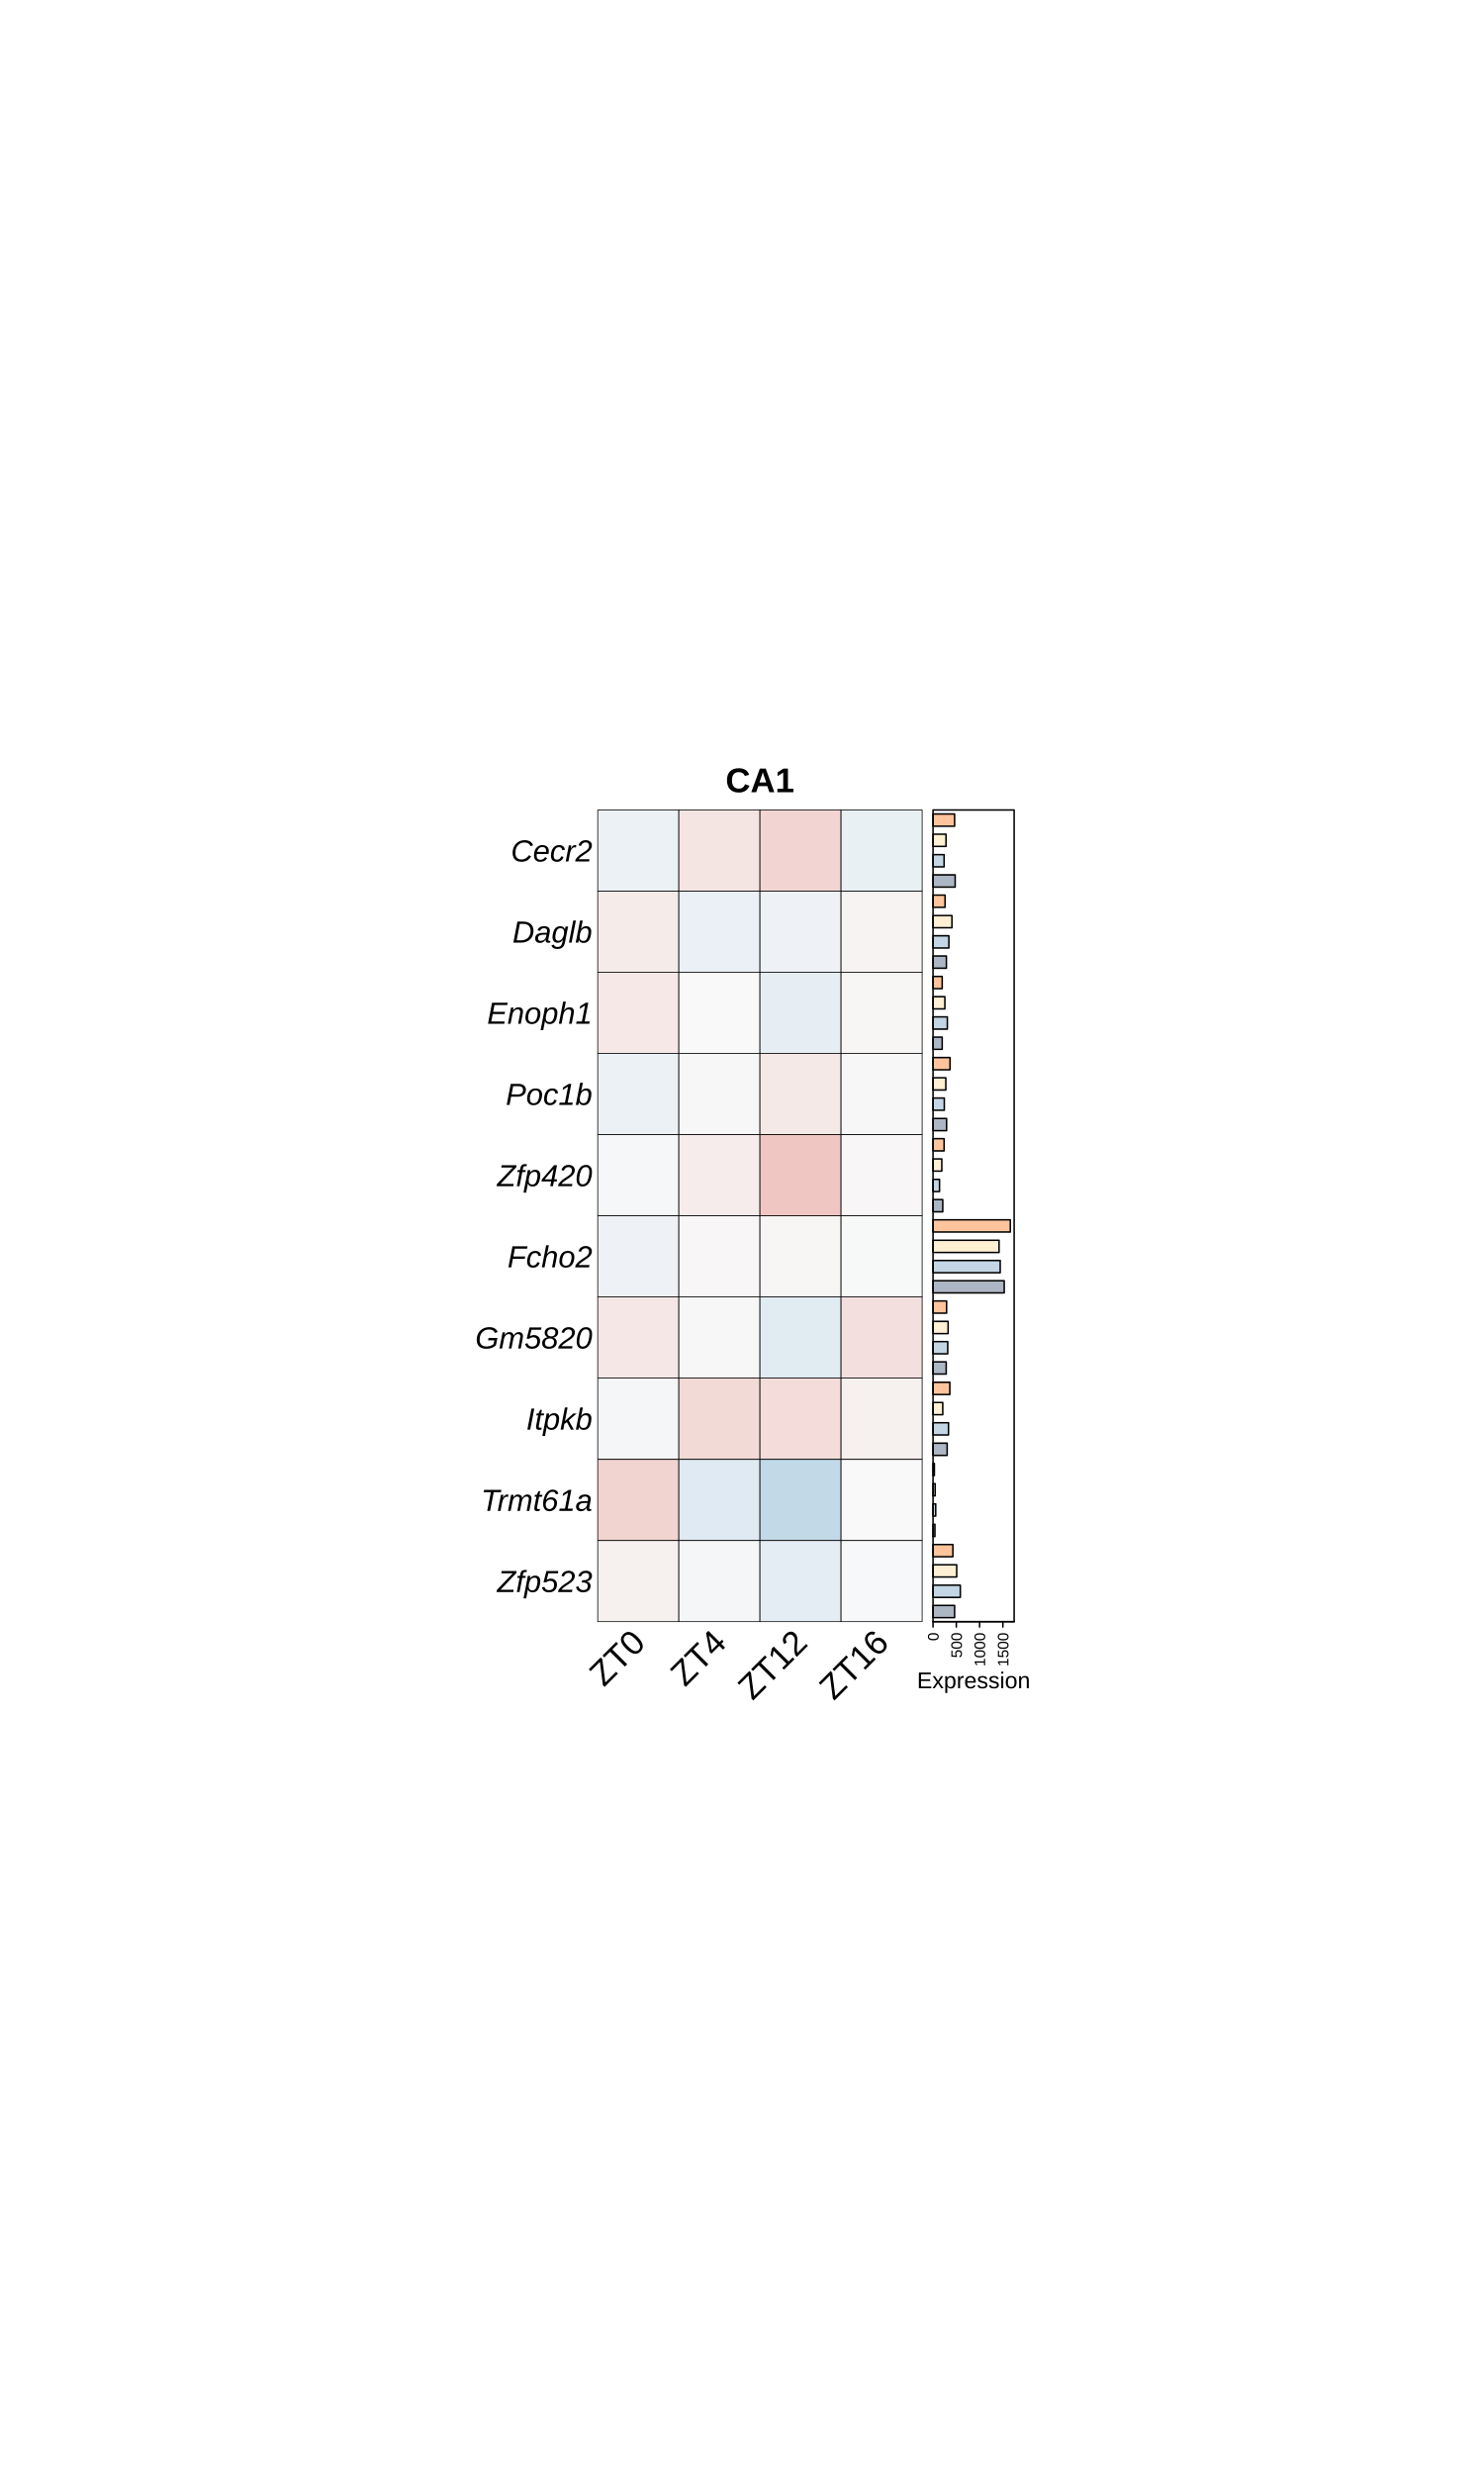
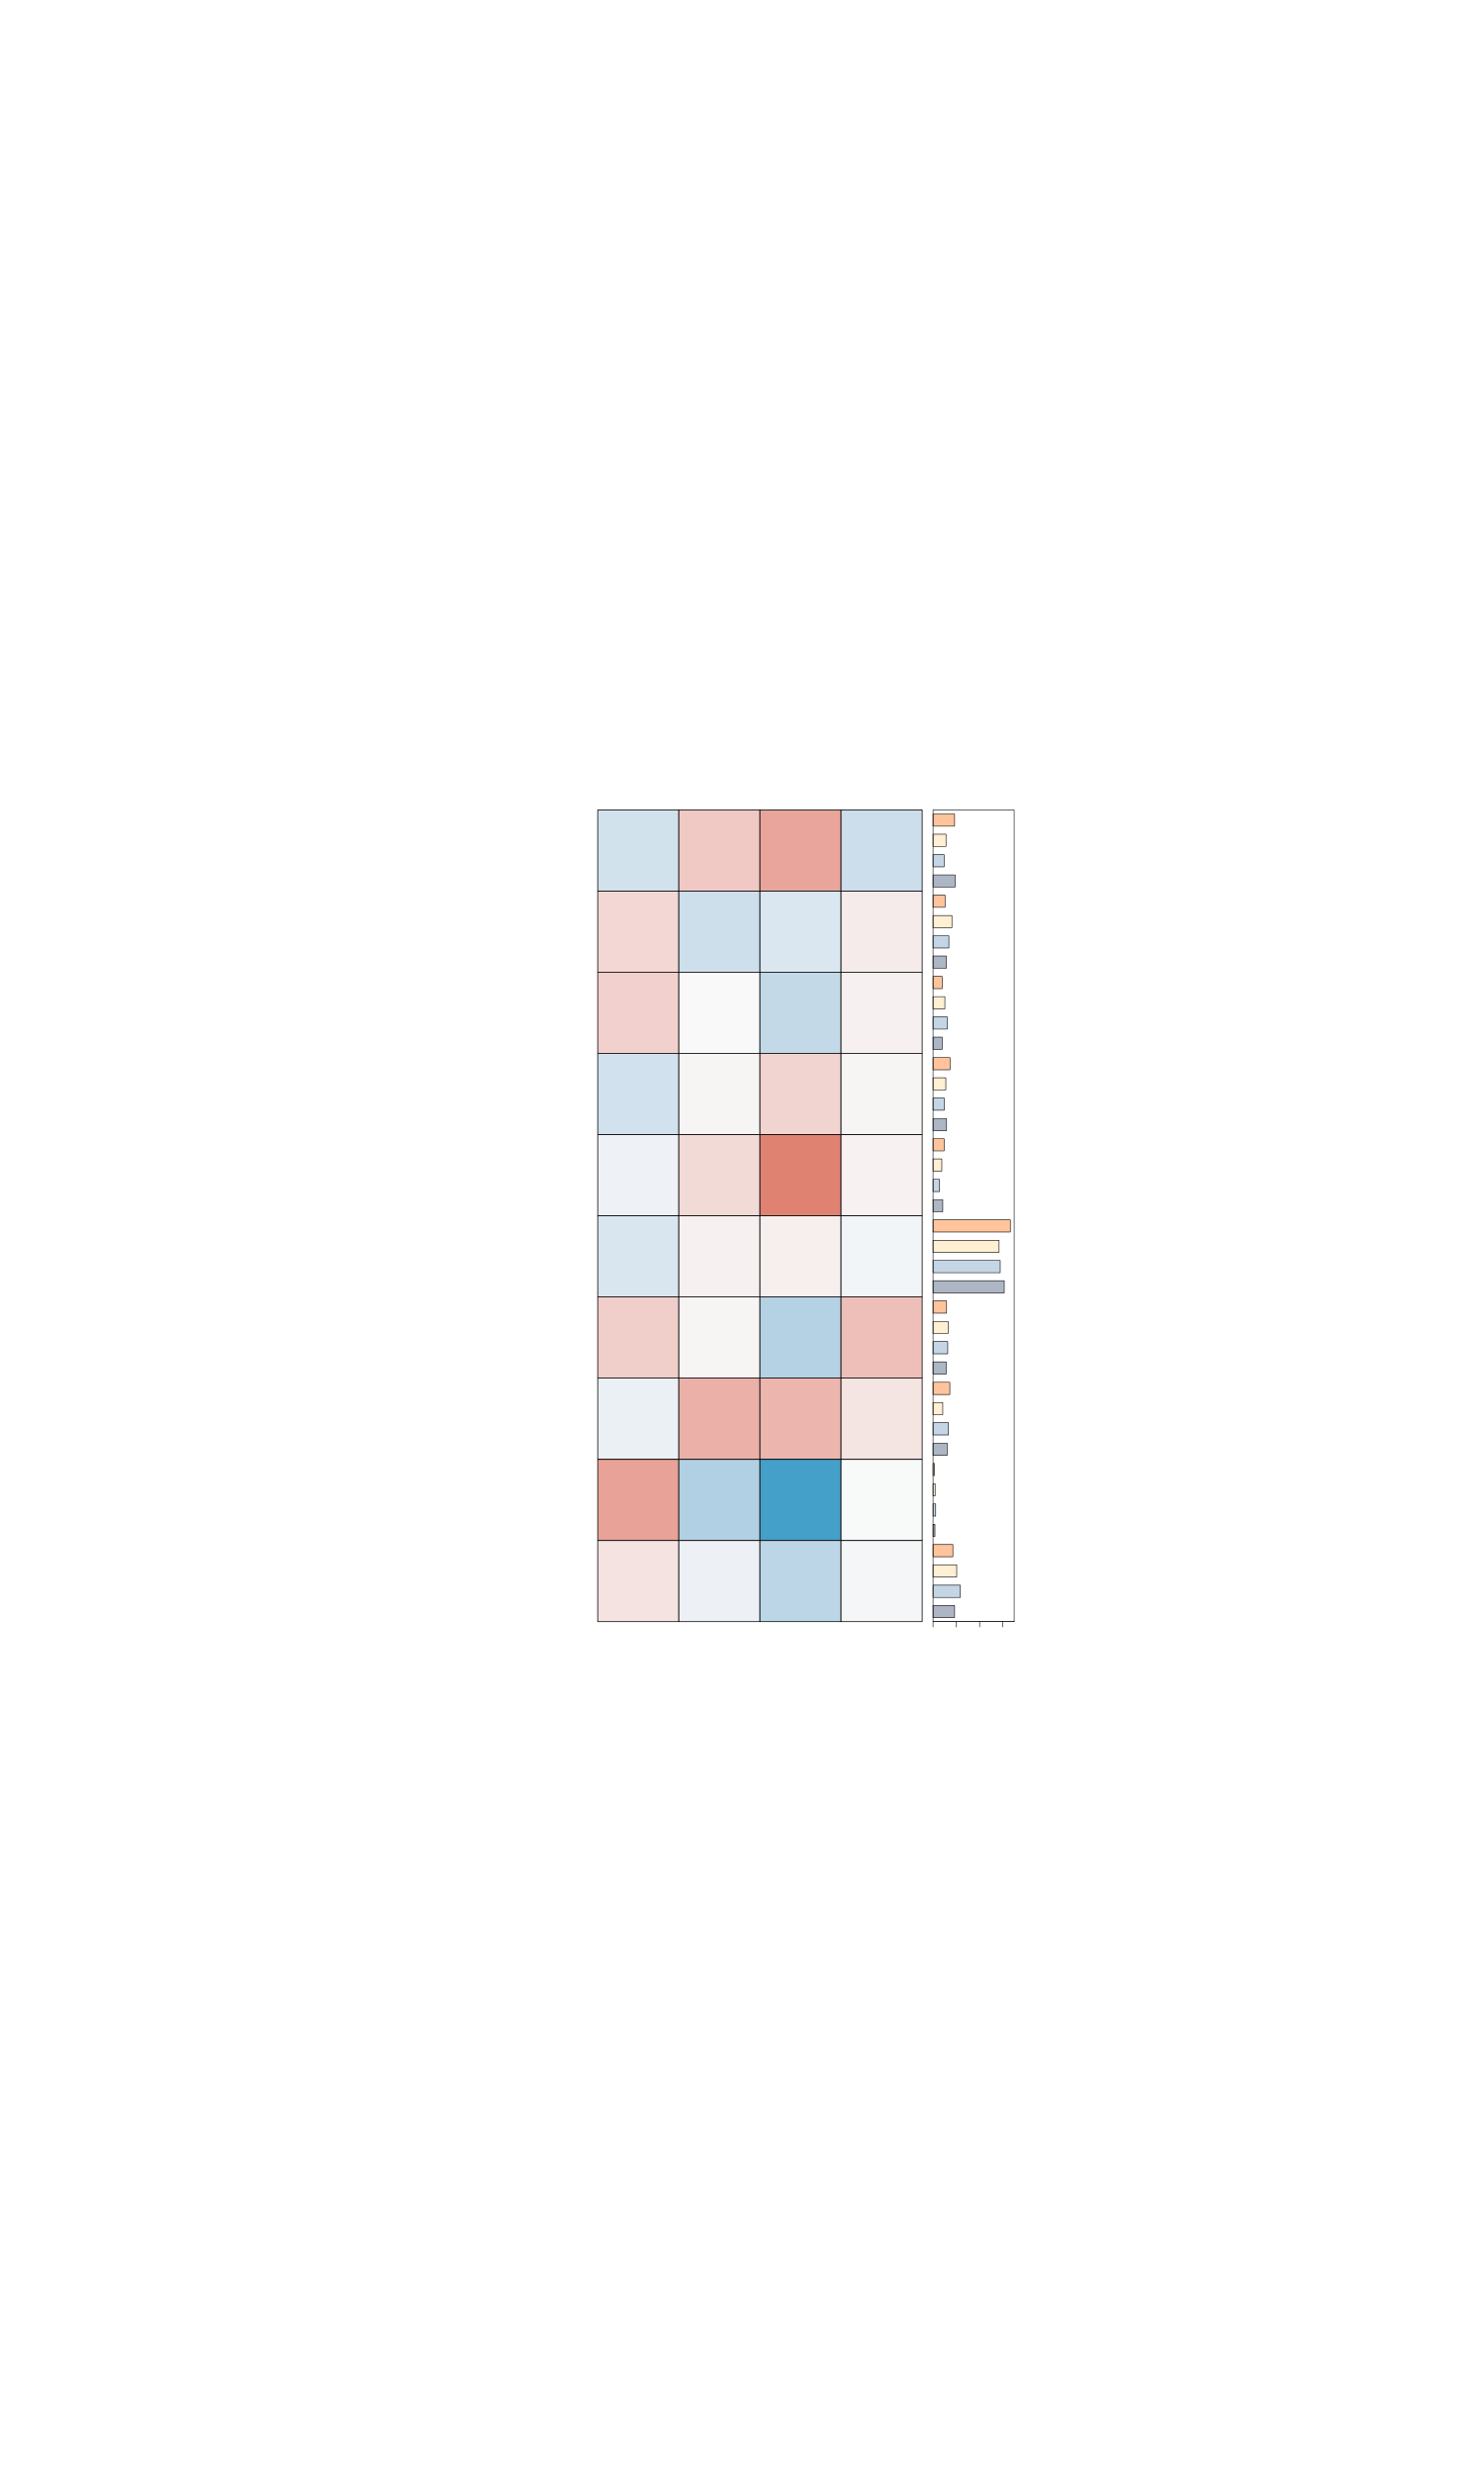
<svg xmlns="http://www.w3.org/2000/svg" id="Layer_1" version="1.1" viewBox="0 0 777.6 1296">
  <defs>
    <style>
      .st0 {
-         font-family: Arial-BoldMT, Arial;
-         font-weight: 700;
-       }
- 
-       .st0, .st1, .st2, .st3, .st4 {
-         isolation: isolate;
-       }
- 
-       .st0, .st3 {
-         font-size: 18px;
-       }
- 
-       .st5 {
-         fill: #eaf0f5;
-       }
- 
-       .st5, .st6, .st7, .st8, .st9, .st10, .st11, .st12, .st13, .st14, .st15, .st16, .st17, .st18, .st19, .st20, .st21, .st22, .st23, .st24, .st25, .st26, .st27, .st28, .st29, .st30, .st31, .st32, .st33, .st34, .st35, .st36, .st37, .st38, .st39, .st40, .st41 {
+         fill: #e8a297;
+       }
+ 
+       .st0, .st1, .st2, .st3, .st4, .st5, .st6, .st7, .st8, .st9, .st10, .st11, .st12, .st13, .st14, .st15, .st16, .st17, .st18, .st19, .st20, .st21, .st22, .st23, .st24, .st25, .st26, .st27, .st28, .st29, .st30, .st31, .st32, .st33, .st34, .st35, .st36, .st37, .st38, .st39, .st40, .st41 {
        stroke: #000;
        stroke-linecap: round;
        stroke-linejoin: round;
      }

-       .st5, .st7, .st8, .st9, .st10, .st12, .st13, .st14, .st16, .st17, .st18, .st19, .st20, .st21, .st22, .st23, .st24, .st25, .st26, .st27, .st28, .st29, .st30, .st31, .st32, .st34, .st36, .st37, .st38, .st39, .st40, .st41 {
+       .st0, .st1, .st2, .st3, .st4, .st5, .st6, .st7, .st11, .st12, .st13, .st14, .st15, .st16, .st17, .st19, .st20, .st21, .st22, .st23, .st24, .st25, .st26, .st27, .st28, .st29, .st30, .st32, .st33, .st34, .st35, .st36, .st37, .st38, .st39, .st40, .st41 {
        stroke-width: .4px;
      }

+       .st1 {
+         fill: #ccdeeb;
+       }
+ 
+       .st2 {
+         fill: #f1d0cd;
+       }
+ 
+       .st3 {
+         fill: #edf1f5;
+       }
+ 
+       .st4 {
+         fill: #f2f5f7;
+       }
+ 
+       .st5 {
+         fill: #44a0c9;
+       }
+ 
      .st6 {
+         fill: #d9e6ef;
+       }
+ 
+       .st7 {
+         fill: #ebb1a9;
+       }
+ 
+       .st8 {
+         fill: #ffefd3;
+       }
+ 
+       .st8, .st9, .st10, .st18, .st31 {
+         stroke-width: .3px;
+       }
+ 
+       .st9 {
        fill: #ffc49b;
      }

-       .st6, .st11, .st15, .st33, .st35 {
-         stroke-width: .8px;
-       }
- 
-       .st7 {
-         fill: #c2d9e8;
-       }
- 
-       .st8 {
-         fill: #f3dcda;
-       }
- 
-       .st9 {
-         fill: #f2d5d2;
-       }
- 
      .st10 {
-         fill: #e6eef3;
-       }
- 
-       .st1 {
-         font-size: 8px;
-       }
- 
-       .st1, .st2, .st3 {
-         font-family: ArialMT, Arial;
+         fill: #c4d6e5;
      }

      .st11 {
-         fill: #ffefd3;
+         fill: #bdd6e7;
      }

      .st12 {
-         fill: #f5e9e8;
+         fill: #f4e3e1;
      }

      .st13 {
-         fill: #f6f0ef;
+         fill: #f2d7d4;
      }

      .st14 {
-         fill: #f5eceb;
+         fill: #f9f9f9;
      }

      .st15 {
-         fill: #c4d6e5;
+         fill: #f8f9f9;
      }

      .st16 {
-         fill: #f7f8f9;
+         fill: #d1e1ed;
      }

      .st17 {
-         fill: #f9f9f9;
+         fill: #f1d4d0;
      }

      .st18 {
-         fill: #f7f3f2;
+         fill: none;
      }

      .st19 {
-         fill: #f4e5e3;
+         fill: #d2e2ed;
      }

      .st20 {
-         fill: #f4e7e5;
+         fill: #eaf0f4;
      }

      .st21 {
-         fill: #f5e8e7;
+         fill: #f7f2f1;
      }

      .st22 {
-         fill: #ebf1f5;
+         fill: #cedfec;
      }

      .st23 {
-         fill: #f1d4d0;
-       }
- 
-       .st2 {
-         font-size: 12px;
+         fill: #c3d9e8;
      }

      .st24 {
-         fill: #e9f0f4;
+         fill: #e9a59b;
      }

      .st25 {
+         fill: #eebfb9;
+       }
+ 
+       .st26 {
        fill: #eef2f6;
-       }
- 
-       .st26 {
-         fill: #f8f7f7;
      }

      .st27 {
        fill: #f2dad7;
      }

      .st28 {
-         fill: #e1ebf2;
+         fill: #f5ebea;
      }

      .st29 {
-         fill: #e4edf3;
+         fill: #f0c9c4;
      }

      .st30 {
-         fill: #f8f6f6;
+         fill: #f4f6f8;
      }

      .st31 {
-         fill: #f8f5f5;
+         fill: #adb6c4;
      }

      .st32 {
-         fill: #e0eaf2;
+         fill: #f4e4e2;
      }

      .st33 {
-         fill: none;
+         fill: #f6f1f0;
      }

      .st34 {
-         fill: #f4f6f8;
+         fill: #b2d0e3;
      }

      .st35 {
-         fill: #adb6c4;
+         fill: #df8272;
      }

      .st36 {
-         fill: #efc6c1;
+         fill: #f0ceca;
      }

      .st37 {
-         fill: #f3e0de;
+         fill: #b5d1e4;
      }

      .st38 {
-         fill: #f5f6f8;
+         fill: #dae7f0;
      }

      .st39 {
-         fill: #f7f8f8;
+         fill: #f6efee;
      }

      .st40 {
-         fill: #f5f7f8;
+         fill: #f7f4f4;
      }

      .st41 {
-         fill: #f5ebe9;
-       }
- 
-       .st4 {
-         font-family: Arial-ItalicMT, Arial;
-         font-size: 16px;
-         font-style: italic;
+         fill: #ecb6af;
      }
    </style>
  </defs>
-   <rect class="st22" x="313.2" y="424.3" width="42.5" height="42.5" />
-   <rect class="st41" x="313.2" y="466.8" width="42.5" height="42.5" />
-   <rect class="st21" x="313.2" y="509.3" width="42.5" height="42.5" />
-   <rect class="st22" x="313.2" y="551.8" width="42.5" height="42.5" />
-   <rect class="st40" x="313.2" y="594.4" width="42.5" height="42.5" />
-   <rect class="st25" x="313.2" y="636.9" width="42.5" height="42.5" />
-   <rect class="st20" x="313.2" y="679.4" width="42.5" height="42.5" />
-   <rect class="st34" x="313.2" y="721.9" width="42.5" height="42.5" />
-   <rect class="st23" x="313.2" y="764.5" width="42.5" height="42.5" />
-   <rect class="st13" x="313.2" y="807" width="42.5" height="42.5" />
-   <rect class="st19" x="355.7" y="424.3" width="42.5" height="42.5" />
-   <rect class="st5" x="355.7" y="466.8" width="42.5" height="42.5" />
-   <rect class="st17" x="355.7" y="509.3" width="42.5" height="42.5" />
-   <rect class="st26" x="355.7" y="551.8" width="42.5" height="42.5" />
-   <rect class="st14" x="355.7" y="594.4" width="42.5" height="42.5" />
-   <rect class="st30" x="355.7" y="636.9" width="42.5" height="42.5" />
-   <rect class="st26" x="355.7" y="679.4" width="42.5" height="42.5" />
-   <rect class="st27" x="355.7" y="721.9" width="42.5" height="42.5" />
-   <rect class="st32" x="355.7" y="764.5" width="42.5" height="42.5" />
-   <rect class="st38" x="355.7" y="807" width="42.5" height="42.5" />
-   <rect class="st9" x="398.2" y="424.3" width="42.5" height="42.5" />
-   <rect class="st25" x="398.2" y="466.8" width="42.5" height="42.5" />
-   <rect class="st10" x="398.2" y="509.3" width="42.5" height="42.5" />
-   <rect class="st12" x="398.2" y="551.8" width="42.5" height="42.5" />
-   <rect class="st36" x="398.2" y="594.4" width="42.5" height="42.5" />
-   <rect class="st31" x="398.2" y="636.9" width="42.5" height="42.5" />
-   <rect class="st28" x="398.2" y="679.4" width="42.5" height="42.5" />
-   <rect class="st8" x="398.2" y="721.9" width="42.5" height="42.5" />
-   <rect class="st7" x="398.2" y="764.5" width="42.5" height="42.5" />
-   <rect class="st29" x="398.2" y="807" width="42.5" height="42.5" />
-   <rect class="st24" x="440.7" y="424.3" width="42.5" height="42.5" />
-   <rect class="st18" x="440.7" y="466.8" width="42.5" height="42.5" />
-   <rect class="st31" x="440.7" y="509.3" width="42.5" height="42.5" />
-   <rect class="st26" x="440.7" y="551.8" width="42.5" height="42.5" />
-   <rect class="st30" x="440.7" y="594.4" width="42.5" height="42.5" />
-   <rect class="st39" x="440.7" y="636.9" width="42.5" height="42.5" />
-   <rect class="st37" x="440.7" y="679.4" width="42.5" height="42.5" />
-   <rect class="st13" x="440.7" y="721.9" width="42.5" height="42.5" />
-   <rect class="st17" x="440.7" y="764.5" width="42.5" height="42.5" />
-   <rect class="st16" x="440.7" y="807" width="42.5" height="42.5" />
-   <text class="st0" transform="translate(380.2 415)">
-     <tspan x="0" y="0">CA1</tspan>
-   </text>
-   <text class="st4" transform="translate(267.7 451.3)">
-     <tspan x="0" y="0">Cecr2</tspan>
-   </text>
-   <text class="st4" transform="translate(268.5 493.8)">
-     <tspan x="0" y="0">Daglb</tspan>
-   </text>
-   <text class="st4" transform="translate(255.2 536.3)">
-     <tspan x="0" y="0">Enoph1</tspan>
-   </text>
-   <text class="st4" transform="translate(265 578.8)">
-     <tspan x="0" y="0">Poc1b</tspan>
-   </text>
-   <text class="st4" transform="translate(260.5 621.4)">
-     <tspan x="0" y="0">Zfp420</tspan>
-   </text>
-   <text class="st4" transform="translate(265.9 663.9)">
-     <tspan x="0" y="0">Fcho2</tspan>
-   </text>
-   <text class="st4" transform="translate(249 706.4)">
-     <tspan x="0" y="0">Gm5820</tspan>
-   </text>
-   <text class="st4" transform="translate(275.7 748.9)">
-     <tspan x="0" y="0">Itpkb</tspan>
-   </text>
-   <text class="st4" transform="translate(252 791.5)">
-     <tspan x="0" y="0">Trmt61a</tspan>
-   </text>
-   <text class="st4" transform="translate(260.5 834)">
-     <tspan x="0" y="0">Zfp523</tspan>
-   </text>
-   <text class="st3" transform="translate(316.4 884.1) rotate(-45)">
-     <tspan x="0" y="0">ZT0</tspan>
-   </text>
-   <text class="st3" transform="translate(358.9 884.1) rotate(-45)">
-     <tspan x="0" y="0">ZT4</tspan>
-   </text>
-   <text class="st3" transform="translate(394.3 891.2) rotate(-45)">
-     <tspan x="0" y="0">ZT12</tspan>
-   </text>
-   <text class="st3" transform="translate(436.9 891.2) rotate(-45)">
-     <tspan x="0" y="0">ZT16</tspan>
-   </text>
-   <rect class="st6" x="488.9" y="426.4" width="11.3" height="6.4" />
-   <rect class="st11" x="488.9" y="437" width="6.8" height="6.4" />
-   <rect class="st15" x="488.9" y="447.7" width="5.8" height="6.4" />
-   <rect class="st35" x="488.9" y="458.3" width="11.6" height="6.4" />
-   <rect class="st6" x="488.9" y="468.9" width="6.3" height="6.4" />
-   <rect class="st11" x="488.9" y="479.6" width="9.9" height="6.4" />
-   <rect class="st15" x="488.9" y="490.2" width="8.3" height="6.4" />
-   <rect class="st35" x="488.9" y="500.8" width="7" height="6.4" />
-   <rect class="st6" x="488.9" y="511.5" width="4.8" height="6.4" />
-   <rect class="st11" x="488.9" y="522.1" width="6.2" height="6.4" />
-   <rect class="st15" x="488.9" y="532.7" width="7.5" height="6.4" />
-   <rect class="st35" x="488.9" y="543.3" width="4.8" height="6.4" />
-   <rect class="st6" x="488.9" y="554" width="8.9" height="6.4" />
-   <rect class="st11" x="488.9" y="564.6" width="6.7" height="6.4" />
-   <rect class="st15" x="488.9" y="575.2" width="5.9" height="6.4" />
-   <rect class="st35" x="488.9" y="585.9" width="7.1" height="6.4" />
-   <rect class="st6" x="488.9" y="596.5" width="5.8" height="6.4" />
-   <rect class="st11" x="488.9" y="607.1" width="4.6" height="6.4" />
-   <rect class="st15" x="488.9" y="617.8" width="3.4" height="6.4" />
-   <rect class="st35" x="488.9" y="628.4" width="5.1" height="6.4" />
-   <rect class="st6" x="488.9" y="639" width="40.5" height="6.4" />
-   <rect class="st11" x="488.9" y="649.7" width="34.6" height="6.4" />
-   <rect class="st15" x="488.9" y="660.3" width="35.2" height="6.4" />
-   <rect class="st35" x="488.9" y="670.9" width="37.3" height="6.4" />
-   <rect class="st6" x="488.9" y="681.5" width="7.1" height="6.4" />
-   <rect class="st11" x="488.9" y="692.2" width="7.9" height="6.4" />
-   <rect class="st15" x="488.9" y="702.8" width="7.7" height="6.4" />
-   <rect class="st35" x="488.9" y="713.4" width="6.9" height="6.4" />
-   <rect class="st6" x="488.9" y="724.1" width="8.8" height="6.4" />
-   <rect class="st11" x="488.9" y="734.7" width="5.1" height="6.4" />
-   <rect class="st15" x="488.9" y="745.3" width="8.1" height="6.4" />
-   <rect class="st35" x="488.9" y="756" width="7.4" height="6.4" />
-   <rect class="st6" x="488.9" y="766.6" width=".7" height="6.4" />
-   <rect class="st11" x="488.9" y="777.2" width="1.1" height="6.4" />
-   <rect class="st15" x="488.9" y="787.8" width="1.4" height="6.4" />
-   <rect class="st35" x="488.9" y="798.5" width="1" height="6.4" />
-   <rect class="st6" x="488.9" y="809.1" width="10.4" height="6.4" />
-   <rect class="st11" x="488.9" y="819.7" width="12.4" height="6.4" />
-   <rect class="st15" x="488.9" y="830.4" width="14.3" height="6.4" />
-   <rect class="st35" x="488.9" y="841" width="11.3" height="6.4" />
-   <line class="st33" x1="488.9" y1="849.5" x2="531.5" y2="849.5" />
-   <line class="st33" x1="488.9" y1="852.3" x2="488.9" y2="849.5" />
-   <line class="st33" x1="501.1" y1="852.3" x2="501.1" y2="849.5" />
-   <line class="st33" x1="513.3" y1="852.3" x2="513.3" y2="849.5" />
-   <line class="st33" x1="525.5" y1="852.3" x2="525.5" y2="849.5" />
-   <text class="st1" transform="translate(491.8 859.6) rotate(-90)">
-     <tspan x="0" y="0">0</tspan>
-   </text>
-   <text class="st1" transform="translate(504 868.5) rotate(-90)">
-     <tspan x="0" y="0">500</tspan>
-   </text>
-   <text class="st1" transform="translate(516.2 873) rotate(-90)">
-     <tspan x="0" y="0">1000</tspan>
-   </text>
-   <text class="st1" transform="translate(528.4 873) rotate(-90)">
-     <tspan x="0" y="0">1500</tspan>
-   </text>
-   <rect class="st33" x="488.9" y="424.3" width="42.5" height="425.2" />
-   <text class="st2" transform="translate(480.5 884.4)">
-     <tspan x="0" y="0">Expression</tspan>
-   </text>
+   <rect class="st19" x="313.2" y="424.3" width="42.5" height="42.5" />
+   <rect class="st13" x="313.2" y="466.8" width="42.5" height="42.5" />
+   <rect class="st2" x="313.2" y="509.3" width="42.5" height="42.5" />
+   <rect class="st16" x="313.2" y="551.8" width="42.5" height="42.5" />
+   <rect class="st26" x="313.2" y="594.4" width="42.5" height="42.5" />
+   <rect class="st6" x="313.2" y="636.9" width="42.5" height="42.5" />
+   <rect class="st36" x="313.2" y="679.4" width="42.5" height="42.5" />
+   <rect class="st20" x="313.2" y="721.9" width="42.5" height="42.5" />
+   <rect class="st0" x="313.2" y="764.5" width="42.5" height="42.5" />
+   <rect class="st12" x="313.2" y="807" width="42.5" height="42.5" />
+   <rect class="st29" x="355.7" y="424.3" width="42.5" height="42.5" />
+   <rect class="st22" x="355.7" y="466.8" width="42.5" height="42.5" />
+   <rect class="st14" x="355.7" y="509.3" width="42.5" height="42.5" />
+   <rect class="st40" x="355.7" y="551.8" width="42.5" height="42.5" />
+   <rect class="st27" x="355.7" y="594.4" width="42.5" height="42.5" />
+   <rect class="st33" x="355.7" y="636.9" width="42.5" height="42.5" />
+   <rect class="st40" x="355.7" y="679.4" width="42.5" height="42.5" />
+   <rect class="st7" x="355.7" y="721.9" width="42.5" height="42.5" />
+   <rect class="st34" x="355.7" y="764.5" width="42.5" height="42.5" />
+   <rect class="st3" x="355.7" y="807" width="42.5" height="42.5" />
+   <rect class="st24" x="398.2" y="424.3" width="42.5" height="42.5" />
+   <rect class="st38" x="398.2" y="466.8" width="42.5" height="42.5" />
+   <rect class="st23" x="398.2" y="509.3" width="42.5" height="42.5" />
+   <rect class="st17" x="398.2" y="551.8" width="42.5" height="42.5" />
+   <rect class="st35" x="398.2" y="594.4" width="42.5" height="42.5" />
+   <rect class="st39" x="398.2" y="636.9" width="42.5" height="42.5" />
+   <rect class="st37" x="398.2" y="679.4" width="42.5" height="42.5" />
+   <rect class="st41" x="398.2" y="721.9" width="42.5" height="42.5" />
+   <rect class="st5" x="398.2" y="764.5" width="42.5" height="42.5" />
+   <rect class="st11" x="398.2" y="807" width="42.5" height="42.5" />
+   <rect class="st1" x="440.7" y="424.3" width="42.5" height="42.5" />
+   <rect class="st28" x="440.7" y="466.8" width="42.5" height="42.5" />
+   <rect class="st33" x="440.7" y="509.3" width="42.5" height="42.5" />
+   <rect class="st40" x="440.7" y="551.8" width="42.5" height="42.5" />
+   <rect class="st21" x="440.7" y="594.4" width="42.5" height="42.5" />
+   <rect class="st4" x="440.7" y="636.9" width="42.5" height="42.5" />
+   <rect class="st25" x="440.7" y="679.4" width="42.5" height="42.5" />
+   <rect class="st32" x="440.7" y="721.9" width="42.5" height="42.5" />
+   <rect class="st15" x="440.7" y="764.5" width="42.5" height="42.5" />
+   <rect class="st30" x="440.7" y="807" width="42.5" height="42.5" />
+   <rect class="st9" x="488.9" y="426.4" width="11.3" height="6.4" />
+   <rect class="st8" x="488.9" y="437" width="6.8" height="6.4" />
+   <rect class="st10" x="488.9" y="447.7" width="5.8" height="6.4" />
+   <rect class="st31" x="488.9" y="458.3" width="11.6" height="6.4" />
+   <rect class="st9" x="488.9" y="468.9" width="6.3" height="6.4" />
+   <rect class="st8" x="488.9" y="479.6" width="9.9" height="6.4" />
+   <rect class="st10" x="488.9" y="490.2" width="8.3" height="6.4" />
+   <rect class="st31" x="488.9" y="500.8" width="7" height="6.4" />
+   <rect class="st9" x="488.9" y="511.5" width="4.8" height="6.4" />
+   <rect class="st8" x="488.9" y="522.1" width="6.2" height="6.4" />
+   <rect class="st10" x="488.9" y="532.7" width="7.5" height="6.4" />
+   <rect class="st31" x="488.9" y="543.3" width="4.8" height="6.4" />
+   <rect class="st9" x="488.9" y="554" width="8.9" height="6.4" />
+   <rect class="st8" x="488.9" y="564.6" width="6.7" height="6.4" />
+   <rect class="st10" x="488.9" y="575.2" width="5.9" height="6.4" />
+   <rect class="st31" x="488.9" y="585.9" width="7.1" height="6.4" />
+   <rect class="st9" x="488.9" y="596.5" width="5.8" height="6.4" />
+   <rect class="st8" x="488.9" y="607.1" width="4.6" height="6.4" />
+   <rect class="st10" x="488.9" y="617.8" width="3.4" height="6.4" />
+   <rect class="st31" x="488.9" y="628.4" width="5.1" height="6.4" />
+   <rect class="st9" x="488.9" y="639" width="40.5" height="6.4" />
+   <rect class="st8" x="488.9" y="649.7" width="34.6" height="6.4" />
+   <rect class="st10" x="488.9" y="660.3" width="35.2" height="6.4" />
+   <rect class="st31" x="488.9" y="670.9" width="37.3" height="6.4" />
+   <rect class="st9" x="488.9" y="681.5" width="7.1" height="6.4" />
+   <rect class="st8" x="488.9" y="692.2" width="7.9" height="6.4" />
+   <rect class="st10" x="488.9" y="702.8" width="7.7" height="6.4" />
+   <rect class="st31" x="488.9" y="713.4" width="6.9" height="6.4" />
+   <rect class="st9" x="488.9" y="724.1" width="8.8" height="6.4" />
+   <rect class="st8" x="488.9" y="734.7" width="5.1" height="6.4" />
+   <rect class="st10" x="488.9" y="745.3" width="8.1" height="6.4" />
+   <rect class="st31" x="488.9" y="756" width="7.4" height="6.4" />
+   <rect class="st9" x="488.9" y="766.6" width=".7" height="6.4" />
+   <rect class="st8" x="488.9" y="777.2" width="1.1" height="6.4" />
+   <rect class="st10" x="488.9" y="787.8" width="1.4" height="6.4" />
+   <rect class="st31" x="488.9" y="798.5" width="1" height="6.4" />
+   <rect class="st9" x="488.9" y="809.1" width="10.4" height="6.4" />
+   <rect class="st8" x="488.9" y="819.7" width="12.4" height="6.4" />
+   <rect class="st10" x="488.9" y="830.4" width="14.3" height="6.4" />
+   <rect class="st31" x="488.9" y="841" width="11.3" height="6.4" />
+   <line class="st18" x1="488.9" y1="849.5" x2="531.5" y2="849.5" />
+   <line class="st18" x1="488.9" y1="852.3" x2="488.9" y2="849.5" />
+   <line class="st18" x1="501.1" y1="852.3" x2="501.1" y2="849.5" />
+   <line class="st18" x1="513.3" y1="852.3" x2="513.3" y2="849.5" />
+   <line class="st18" x1="525.5" y1="852.3" x2="525.5" y2="849.5" />
+   <rect class="st18" x="488.9" y="424.3" width="42.5" height="425.2" />
</svg>
